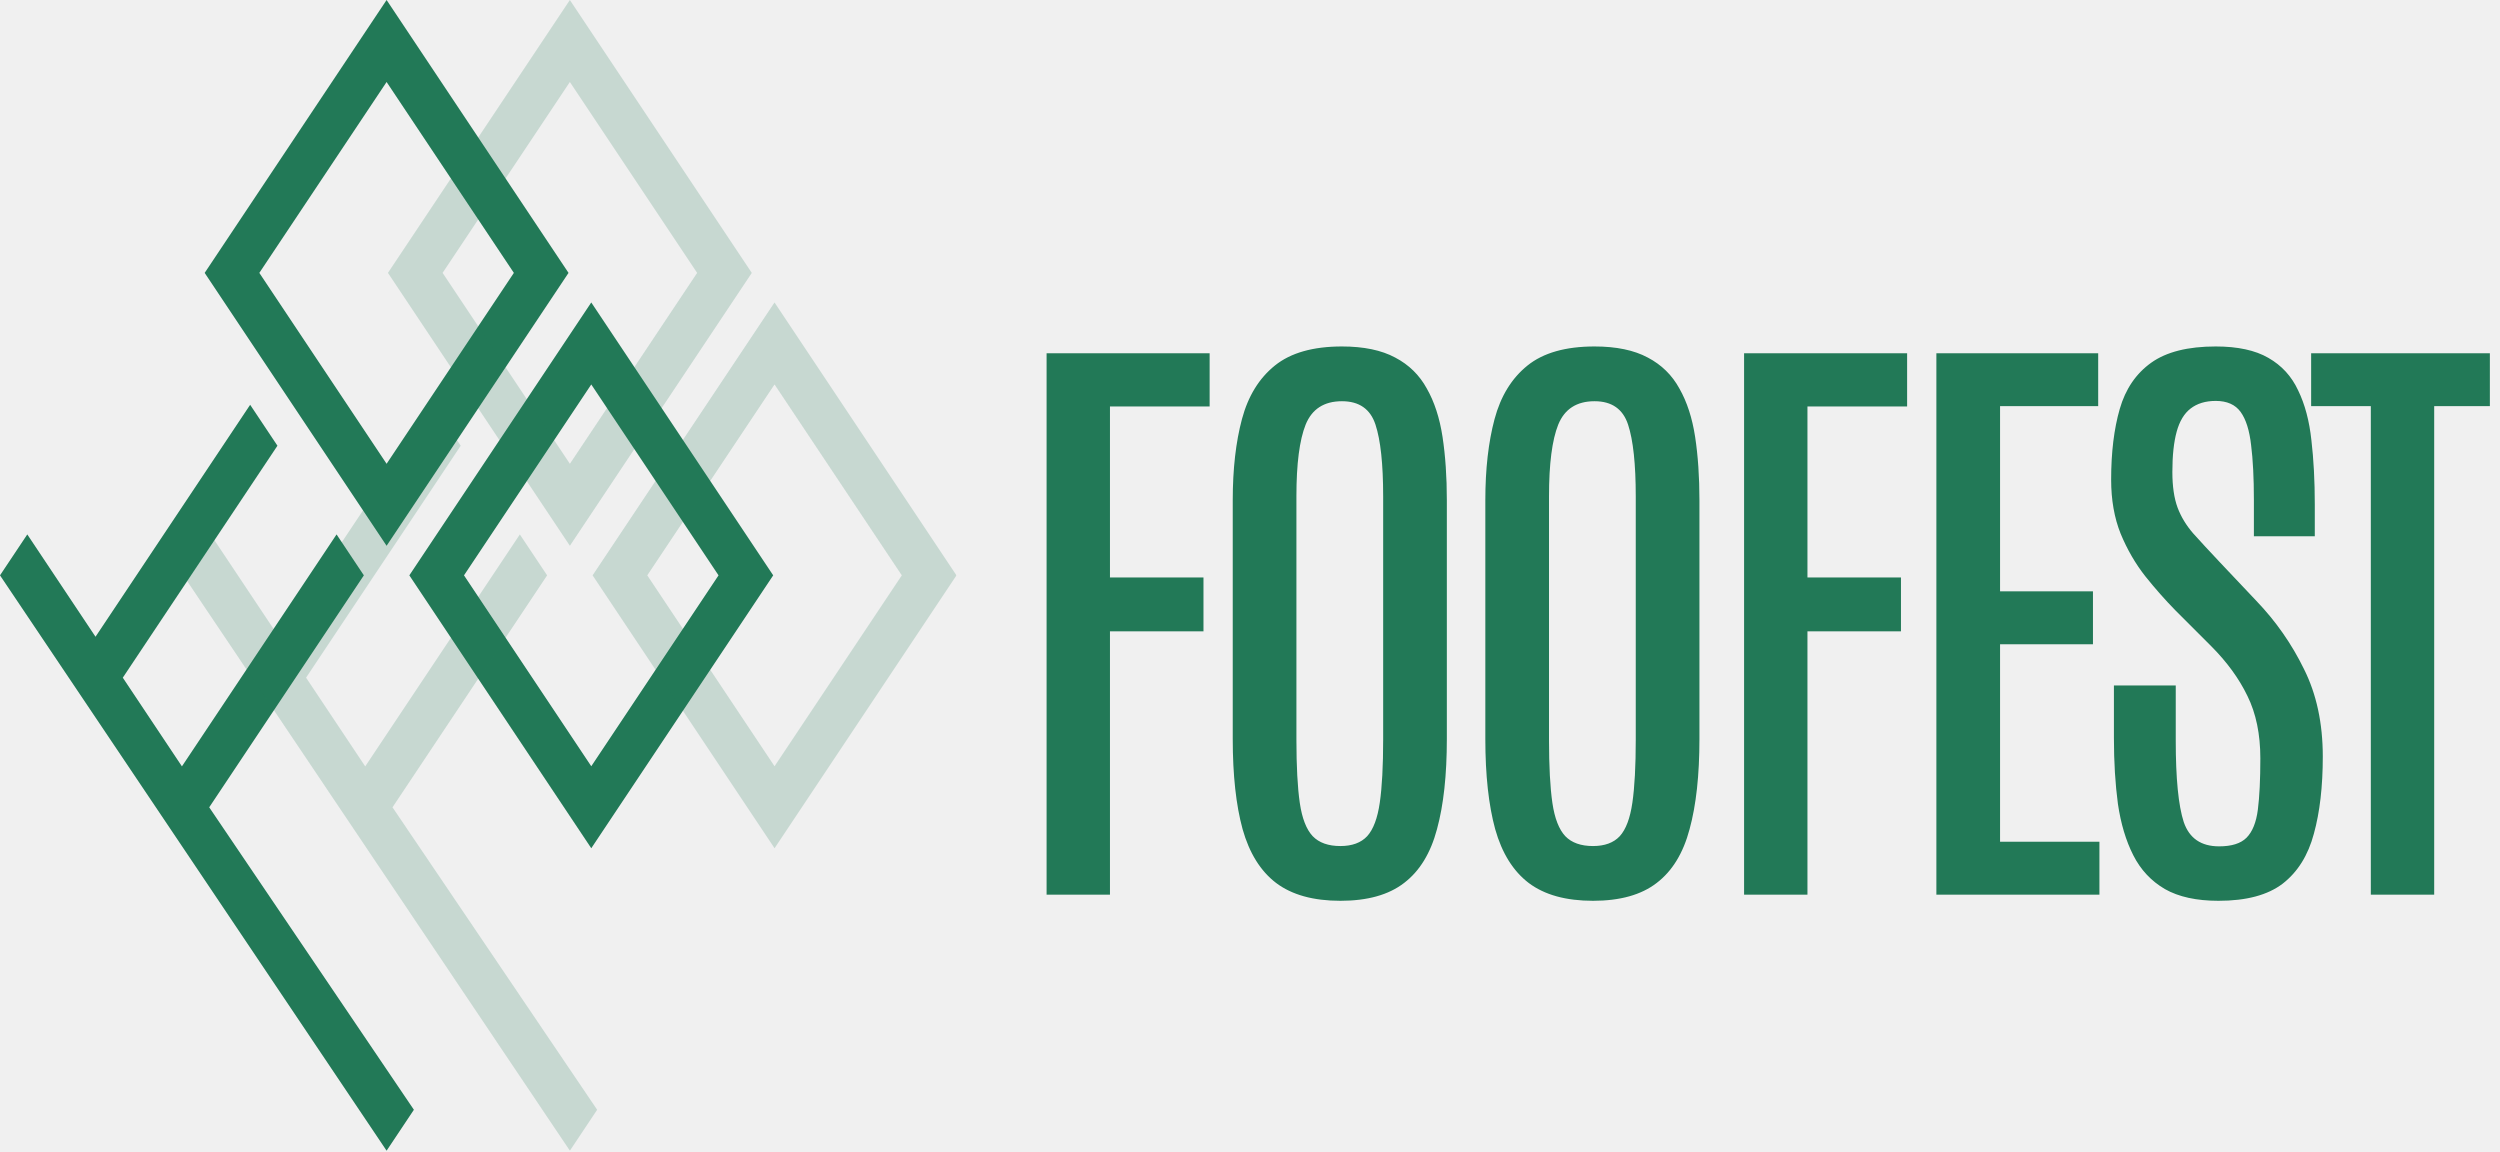
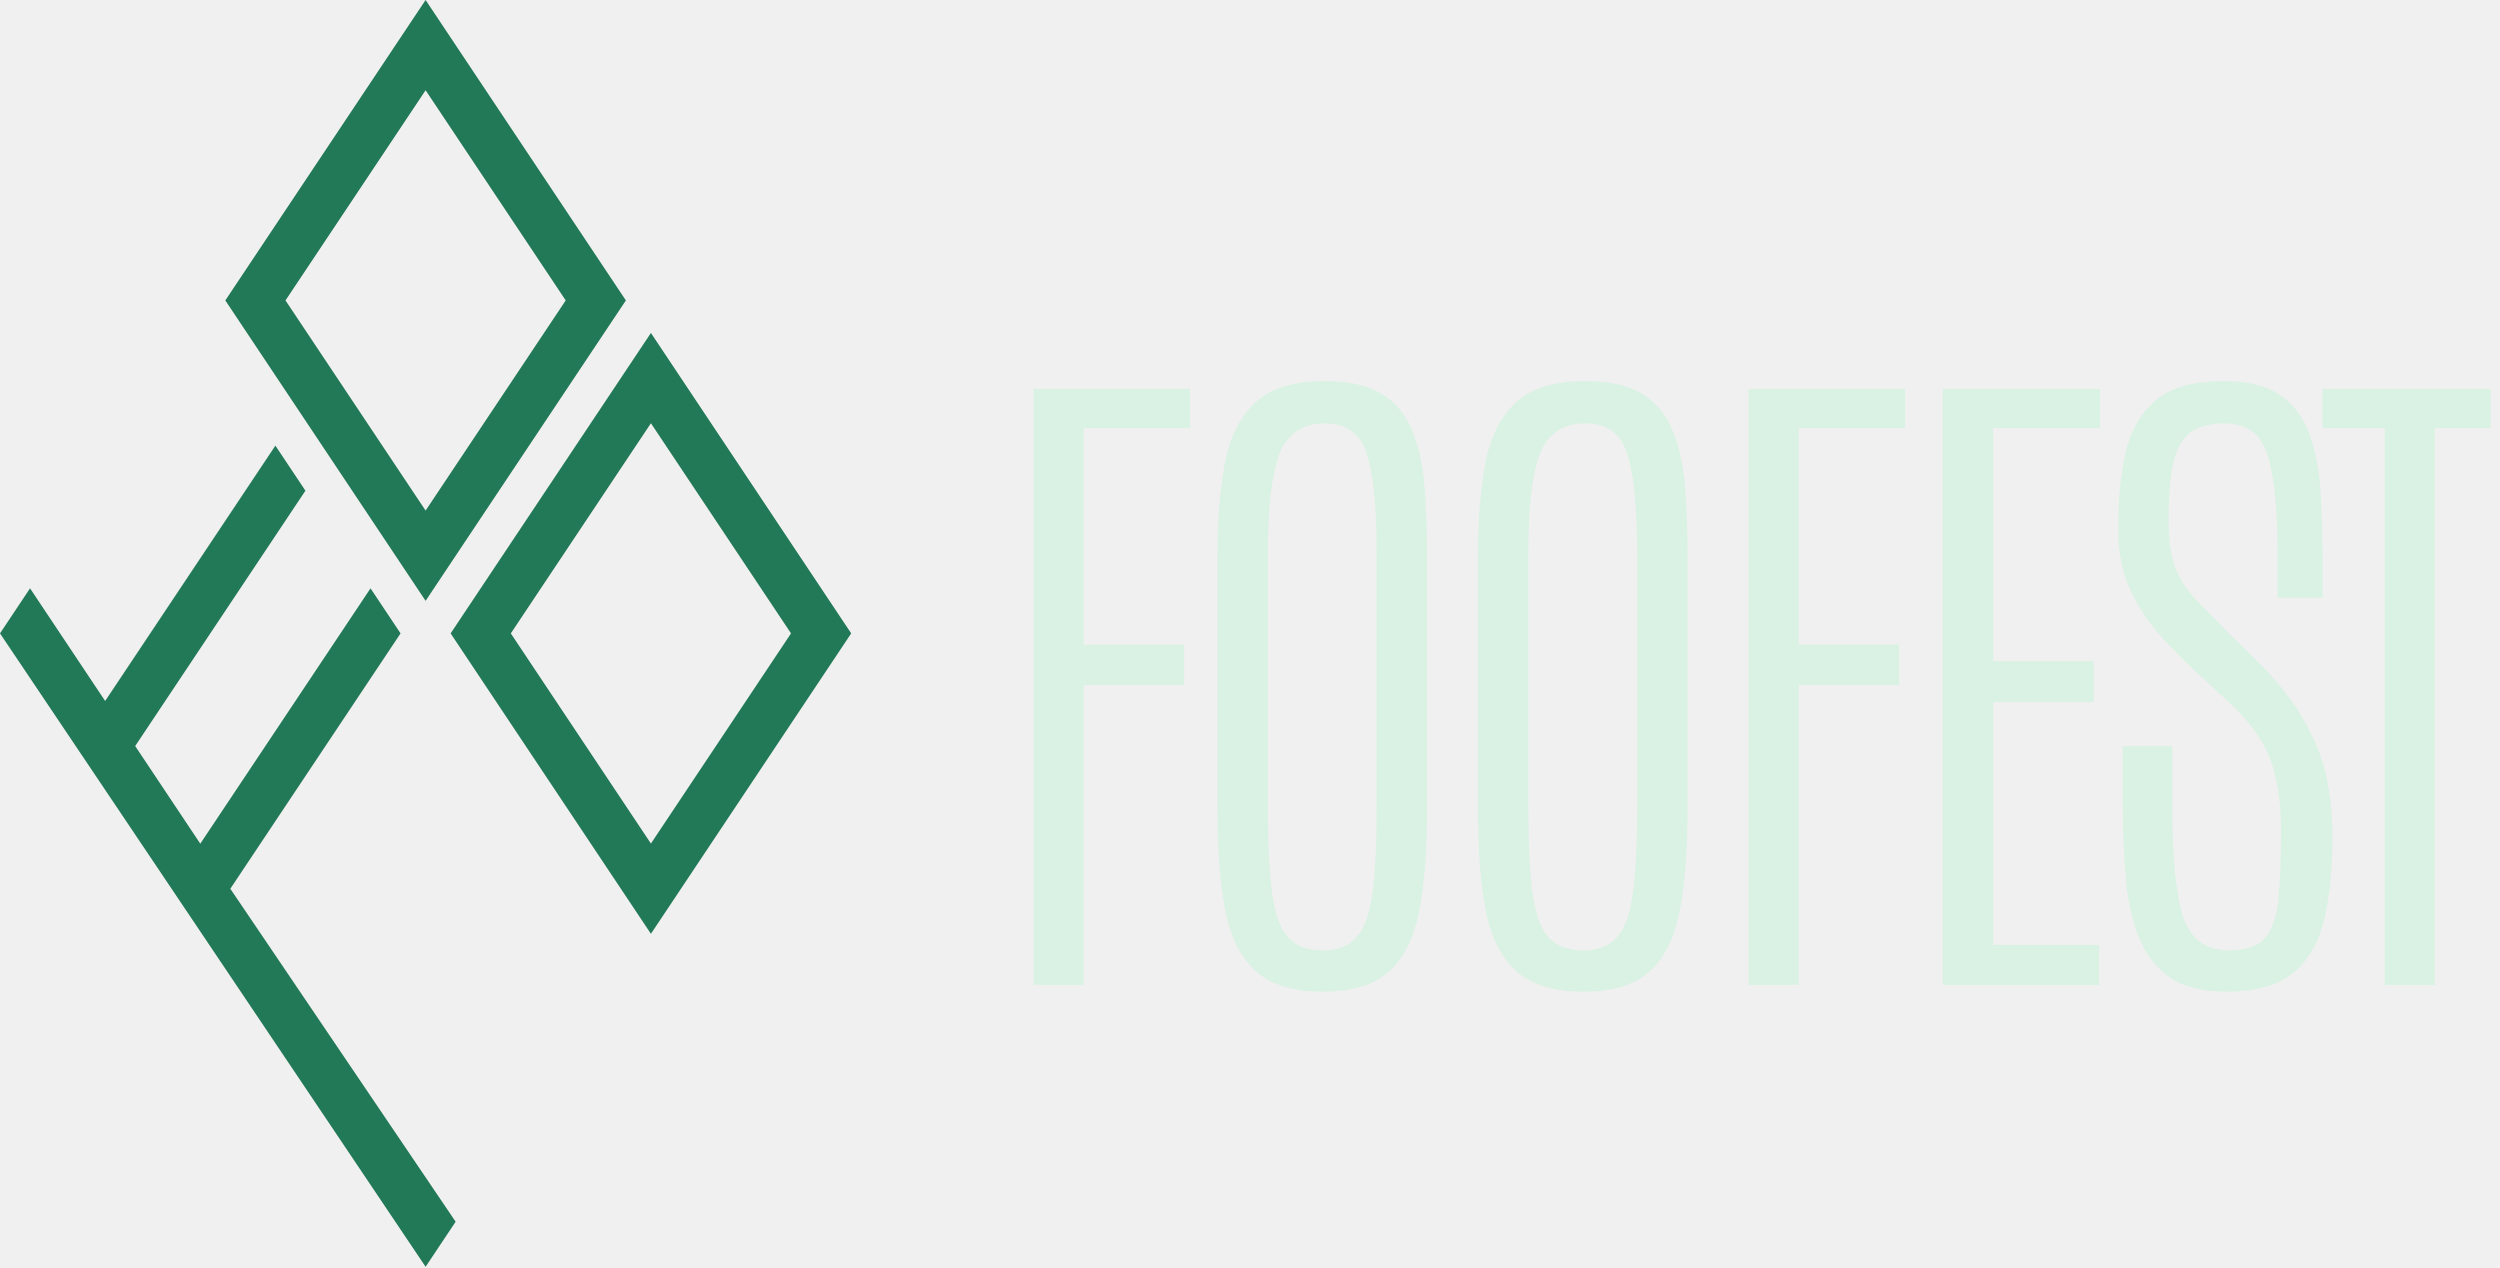
- <svg xmlns="http://www.w3.org/2000/svg" width="873" height="402" viewBox="0 0 873 402" fill="none">
+ <svg xmlns="http://www.w3.org/2000/svg" width="793" height="402" viewBox="0 0 793 402" fill="none">
  <g clip-path="url(#clip0_42_50)">
    <path fill-rule="evenodd" clip-rule="evenodd" d="M206.471 296.205L270 200.911L206.471 105.617L142.941 200.911L206.471 296.205ZM206.471 267.573L250.912 200.911L206.471 134.25L162.029 200.911L206.471 267.573Z" fill="#227957" />
    <path fill-rule="evenodd" clip-rule="evenodd" d="M135 190.588L198.529 95.294L135 0L71.471 95.294L135 190.588ZM135 161.956L179.441 95.294L135 28.632L90.559 95.294L135 161.956Z" fill="#227957" />
    <path fill-rule="evenodd" clip-rule="evenodd" d="M9.529 186.617L0 200.911L135 401.823L144.529 387.529L73.059 281.911L127.059 200.911L117.529 186.617L63.529 267.617L42.882 236.647L96.882 155.647L87.353 141.353L33.353 222.353L9.529 186.617Z" fill="#227957" />
  </g>
-   <path d="M365.469 312.412V123.349H422.402V141.933H387.598V201.66H420.254V220.458H387.598V312.412H365.469ZM468.07 314.56C458.616 314.56 451.133 312.483 445.618 308.33C440.176 304.176 436.273 297.91 433.909 289.531C431.618 281.152 430.472 270.66 430.472 258.056V174.697C430.472 163.811 431.546 154.358 433.695 146.337C435.843 138.317 439.674 132.086 445.189 127.646C450.703 123.206 458.509 120.986 468.607 120.986C476.198 120.986 482.392 122.275 487.191 124.853C491.989 127.36 495.677 130.976 498.255 135.703C500.905 140.358 502.731 145.979 503.734 152.568C504.736 159.156 505.238 166.533 505.238 174.697V258.056C505.238 270.66 504.092 281.152 501.8 289.531C499.58 297.91 495.749 304.176 490.306 308.33C484.935 312.483 477.523 314.56 468.07 314.56ZM468.07 295.439C472.152 295.439 475.267 294.293 477.415 292.001C479.564 289.638 481.032 285.735 481.82 280.292C482.607 274.85 483.001 267.509 483.001 258.271V173.408C483.001 162.093 482.106 153.714 480.316 148.271C478.525 142.828 474.622 140.107 468.607 140.107C462.376 140.107 458.151 142.828 455.931 148.271C453.782 153.642 452.708 161.985 452.708 173.3V258.271C452.708 267.581 453.102 274.957 453.89 280.4C454.678 285.771 456.182 289.638 458.402 292.001C460.622 294.293 463.844 295.439 468.07 295.439ZM556.276 314.56C546.823 314.56 539.339 312.483 533.825 308.33C528.382 304.176 524.479 297.91 522.116 289.531C519.824 281.152 518.678 270.66 518.678 258.056V174.697C518.678 163.811 519.752 154.358 521.901 146.337C524.049 138.317 527.881 132.086 533.395 127.646C538.909 123.206 546.715 120.986 556.813 120.986C564.404 120.986 570.599 122.275 575.397 124.853C580.195 127.36 583.883 130.976 586.461 135.703C589.111 140.358 590.937 145.979 591.94 152.568C592.942 159.156 593.444 166.533 593.444 174.697V258.056C593.444 270.66 592.298 281.152 590.006 289.531C587.786 297.91 583.955 304.176 578.512 308.33C573.141 312.483 565.729 314.56 556.276 314.56ZM556.276 295.439C560.358 295.439 563.473 294.293 565.621 292.001C567.77 289.638 569.238 285.735 570.026 280.292C570.814 274.85 571.207 267.509 571.207 258.271V173.408C571.207 162.093 570.312 153.714 568.522 148.271C566.732 142.828 562.829 140.107 556.813 140.107C550.582 140.107 546.357 142.828 544.137 148.271C541.989 153.642 540.914 161.985 540.914 173.3V258.271C540.914 267.581 541.308 274.957 542.096 280.4C542.884 285.771 544.388 289.638 546.608 292.001C548.828 294.293 552.051 295.439 556.276 295.439ZM609.033 312.412V123.349H665.966V141.933H631.162V201.66H663.818V220.458H631.162V312.412H609.033ZM676.184 312.412V123.349H732.688V141.826H698.421V206.494H730.862V224.97H698.421V293.935H733.118V312.412H676.184ZM774.703 314.56C767.04 314.56 760.81 313.199 756.012 310.478C751.214 307.685 747.525 303.746 744.947 298.662C742.369 293.577 740.579 287.597 739.576 280.722C738.645 273.776 738.18 266.113 738.18 257.734V239.365H759.771V258.593C759.771 271.842 760.702 281.331 762.564 287.06C764.498 292.718 768.616 295.546 774.918 295.546C779.286 295.546 782.473 294.544 784.479 292.539C786.555 290.462 787.88 287.167 788.453 282.656C789.026 278.144 789.312 272.2 789.312 264.824C789.312 256.373 787.809 249.104 784.801 243.017C781.865 236.93 777.604 231.093 772.018 225.507L759.664 213.154C756.083 209.501 752.574 205.527 749.137 201.23C745.699 196.861 742.835 191.92 740.543 186.406C738.323 180.891 737.213 174.589 737.213 167.5C737.213 157.975 738.215 149.739 740.221 142.792C742.226 135.846 745.878 130.475 751.178 126.679C756.477 122.884 763.997 120.986 773.736 120.986C781.399 120.986 787.522 122.311 792.105 124.96C796.76 127.61 800.234 131.406 802.525 136.347C804.889 141.217 806.428 147.018 807.145 153.75C807.932 160.481 808.326 167.929 808.326 176.093V187.265H787.057V174.589C787.057 166.927 786.734 160.553 786.09 155.468C785.517 150.312 784.299 146.445 782.438 143.867C780.576 141.289 777.675 140 773.736 140C770.156 140 767.219 140.895 764.928 142.685C762.708 144.404 761.096 147.089 760.094 150.742C759.091 154.394 758.59 159.085 758.59 164.814C758.59 169.827 759.199 173.981 760.416 177.275C761.633 180.498 763.46 183.505 765.895 186.298C768.401 189.091 771.445 192.386 775.025 196.181L787.916 209.824C794.719 216.914 800.27 224.863 804.566 233.671C808.935 242.408 811.119 252.578 811.119 264.179C811.119 274.635 810.081 283.623 808.004 291.142C805.999 298.662 802.382 304.462 797.154 308.544C791.926 312.555 784.443 314.56 774.703 314.56ZM827.89 312.412V141.826H807.05V123.349H869.462V141.826H850.019V312.412H827.89Z" fill="#227957" />
-   <g opacity="0.2" clip-path="url(#clip1_42_50)">
-     <path fill-rule="evenodd" clip-rule="evenodd" d="M270.471 296.205L334 200.911L270.471 105.617L206.941 200.911L270.471 296.205ZM270.471 267.573L314.912 200.911L270.471 134.25L226.029 200.911L270.471 267.573Z" fill="#227957" />
-     <path fill-rule="evenodd" clip-rule="evenodd" d="M199 190.588L262.529 95.294L199 0L135.471 95.294L199 190.588ZM199 161.956L243.441 95.294L199 28.632L154.559 95.294L199 161.956Z" fill="#227957" />
-     <path fill-rule="evenodd" clip-rule="evenodd" d="M73.529 186.617L64 200.911L199 401.823L208.529 387.529L137.059 281.911L191.059 200.911L181.529 186.617L127.529 267.617L106.882 236.647L160.882 155.647L151.353 141.353L97.353 222.353L73.529 186.617Z" fill="#227957" />
-   </g>
+   <path d="M327.832 312.411V123.349H377.461V135.81H343.73V204.452H375.635V217.236H343.73V312.411H327.832ZM419.583 314.56C410.488 314.56 403.506 312.483 398.636 308.329C393.838 304.176 390.543 297.838 388.753 289.316C387.034 280.722 386.175 269.837 386.175 256.659V176.2C386.175 165.315 386.927 155.719 388.431 147.411C389.935 139.104 393.086 132.623 397.884 127.968C402.754 123.241 410.237 120.878 420.335 120.878C427.926 120.878 433.906 122.239 438.275 124.96C442.643 127.61 445.83 131.406 447.835 136.347C449.912 141.288 451.237 147.125 451.81 153.857C452.383 160.588 452.669 168.036 452.669 176.2V256.659C452.669 269.837 451.81 280.722 450.091 289.316C448.372 297.838 445.15 304.176 440.423 308.329C435.696 312.483 428.75 314.56 419.583 314.56ZM419.583 301.454C424.167 301.454 427.676 300.129 430.111 297.48C432.617 294.83 434.336 290.247 435.267 283.73C436.198 277.213 436.663 268.189 436.663 256.659V174.911C436.663 160.66 435.625 150.348 433.548 143.974C431.543 137.529 427.139 134.306 420.335 134.306C413.174 134.306 408.34 137.529 405.833 143.974C403.398 150.419 402.181 160.696 402.181 174.804V256.659C402.181 268.189 402.646 277.213 403.577 283.73C404.508 290.247 406.227 294.83 408.734 297.48C411.24 300.129 414.857 301.454 419.583 301.454ZM502.204 314.56C493.108 314.56 486.126 312.483 481.256 308.329C476.458 304.176 473.164 297.838 471.373 289.316C469.655 280.722 468.795 269.837 468.795 256.659V176.2C468.795 165.315 469.547 155.719 471.051 147.411C472.555 139.104 475.706 132.623 480.504 127.968C485.374 123.241 492.858 120.878 502.955 120.878C510.547 120.878 516.526 122.239 520.895 124.96C525.263 127.61 528.45 131.406 530.455 136.347C532.532 141.288 533.857 147.125 534.43 153.857C535.003 160.588 535.289 168.036 535.289 176.2V256.659C535.289 269.837 534.43 280.722 532.711 289.316C530.993 297.838 527.77 304.176 523.043 308.329C518.317 312.483 511.37 314.56 502.204 314.56ZM502.204 301.454C506.787 301.454 510.296 300.129 512.731 297.48C515.237 294.83 516.956 290.247 517.887 283.73C518.818 277.213 519.284 268.189 519.284 256.659V174.911C519.284 160.66 518.245 150.348 516.168 143.974C514.163 137.529 509.759 134.306 502.955 134.306C495.794 134.306 490.96 137.529 488.454 143.974C486.019 150.419 484.801 160.696 484.801 174.804V256.659C484.801 268.189 485.267 277.213 486.198 283.73C487.129 290.247 488.847 294.83 491.354 297.48C493.86 300.129 497.477 301.454 502.204 301.454ZM554.638 312.411V123.349H604.267V135.81H570.537V204.452H602.441V217.236H570.537V312.411H554.638ZM616.204 312.411V123.349H666.155V135.81H632.21V209.716H664.114V222.714H632.21V299.736H665.833V312.411H616.204ZM706.236 314.56C698.717 314.56 692.737 313.056 688.297 310.048C683.928 306.969 680.67 302.779 678.521 297.48C676.373 292.109 674.977 285.914 674.332 278.896C673.688 271.806 673.365 264.251 673.365 256.23V236.679H689.049V255.907C689.049 272.092 690.195 283.73 692.486 290.82C694.85 297.909 699.755 301.454 707.203 301.454C712.431 301.454 716.155 300.165 718.375 297.587C720.667 295.009 722.099 290.963 722.672 285.448C723.245 279.934 723.531 272.737 723.531 263.857C723.531 254.117 722.314 246.275 719.879 240.331C717.516 234.316 713.255 228.479 707.096 222.822L695.924 212.509C692.486 209.358 688.906 205.706 685.182 201.552C681.458 197.398 678.307 192.564 675.729 187.05C673.15 181.464 671.861 175.055 671.861 167.822C671.861 158.726 672.649 150.67 674.225 143.652C675.872 136.562 679.059 131.012 683.785 127.001C688.583 122.919 695.745 120.878 705.27 120.878C713.004 120.878 719.02 122.382 723.316 125.39C727.613 128.326 730.693 132.444 732.555 137.743C734.488 143.043 735.67 149.202 736.1 156.22C736.529 163.238 736.744 170.829 736.744 178.993V189.628H722.457V177.812C722.457 166.21 721.92 157.294 720.846 151.064C719.843 144.762 718.124 140.393 715.689 137.958C713.255 135.523 709.853 134.306 705.484 134.306C701.331 134.306 697.929 135.129 695.279 136.777C692.701 138.424 690.803 141.467 689.586 145.907C688.44 150.276 687.867 156.685 687.867 165.136C687.867 171.152 688.548 176.021 689.908 179.745C691.269 183.398 693.346 186.728 696.139 189.736C698.932 192.743 702.405 196.324 706.559 200.478L716.979 210.79C724.14 217.809 729.726 225.579 733.736 234.101C737.818 242.623 739.859 253.115 739.859 265.575C739.859 275.172 739.036 283.658 737.389 291.034C735.742 298.411 732.519 304.176 727.721 308.329C722.923 312.483 715.761 314.56 706.236 314.56ZM756.415 312.411V135.81H736.65V123.349H790.038V135.81H772.314V312.411H756.415Z" fill="#D9F2E3" />
  <defs>
    <clipPath id="clip0_42_50">
      <rect width="270" height="401.823" fill="white" />
    </clipPath>
-     <clipPath id="clip1_42_50">
-       <rect width="270" height="401.823" fill="white" transform="translate(64)" />
-     </clipPath>
  </defs>
</svg>
